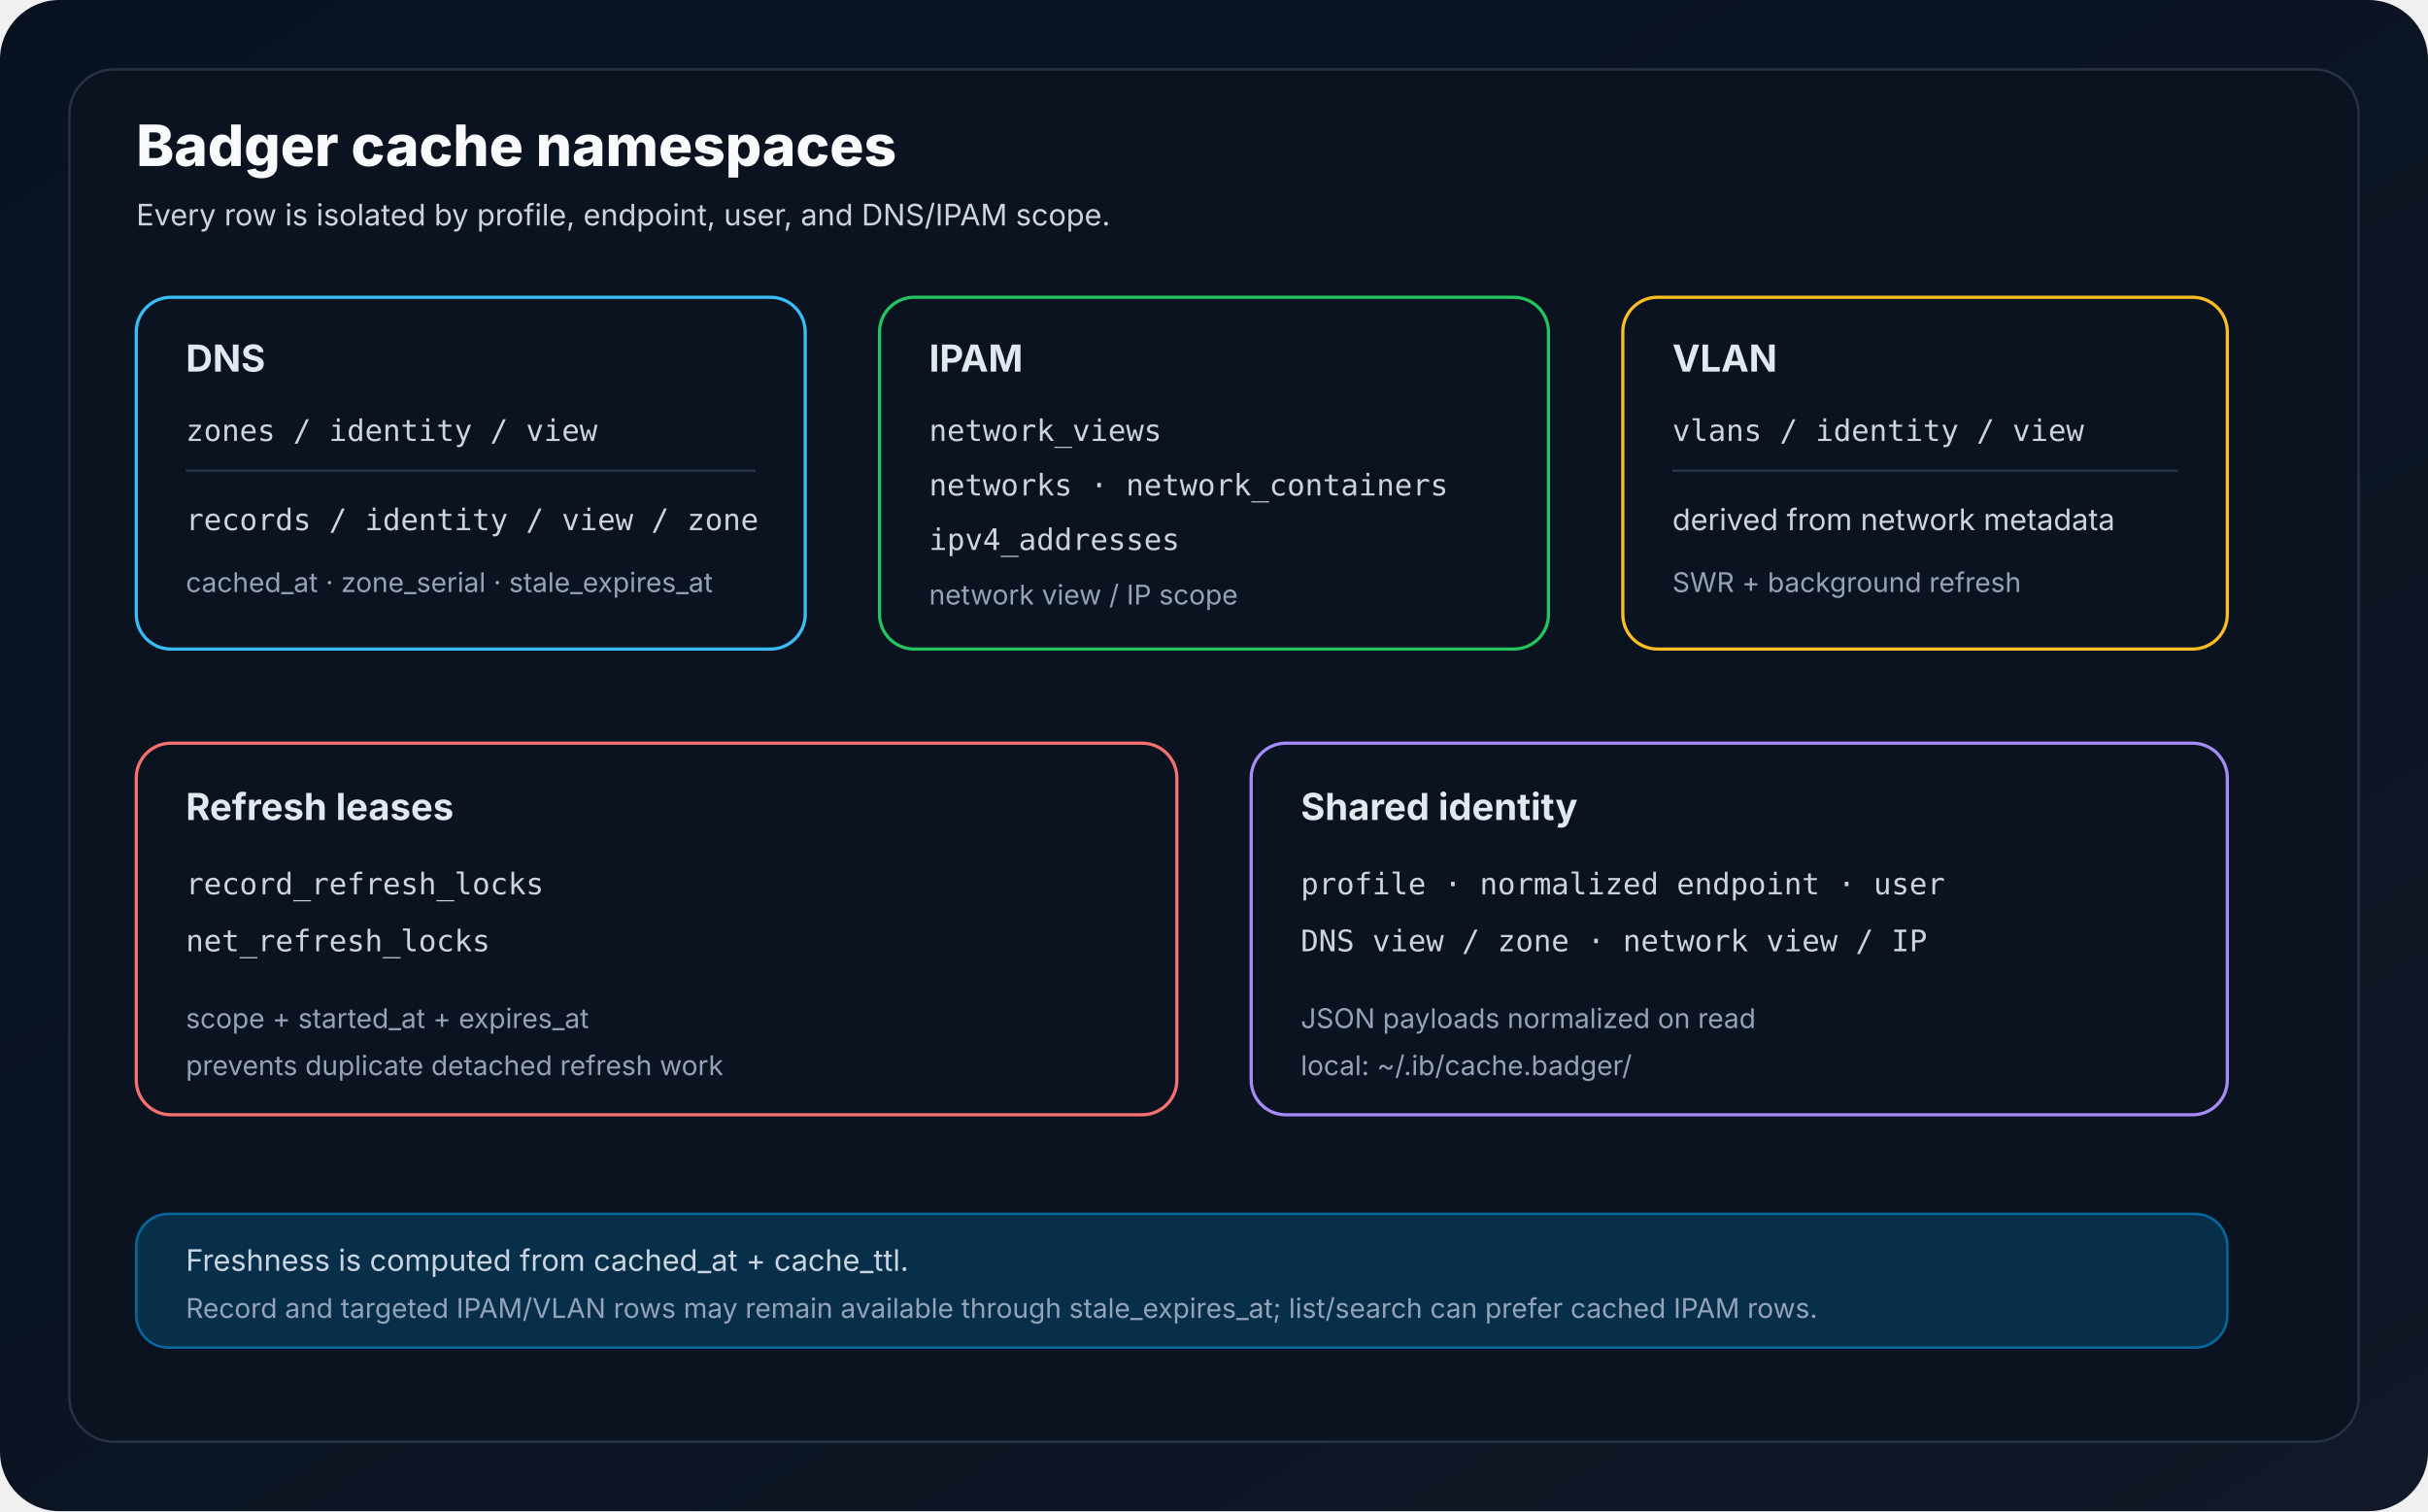
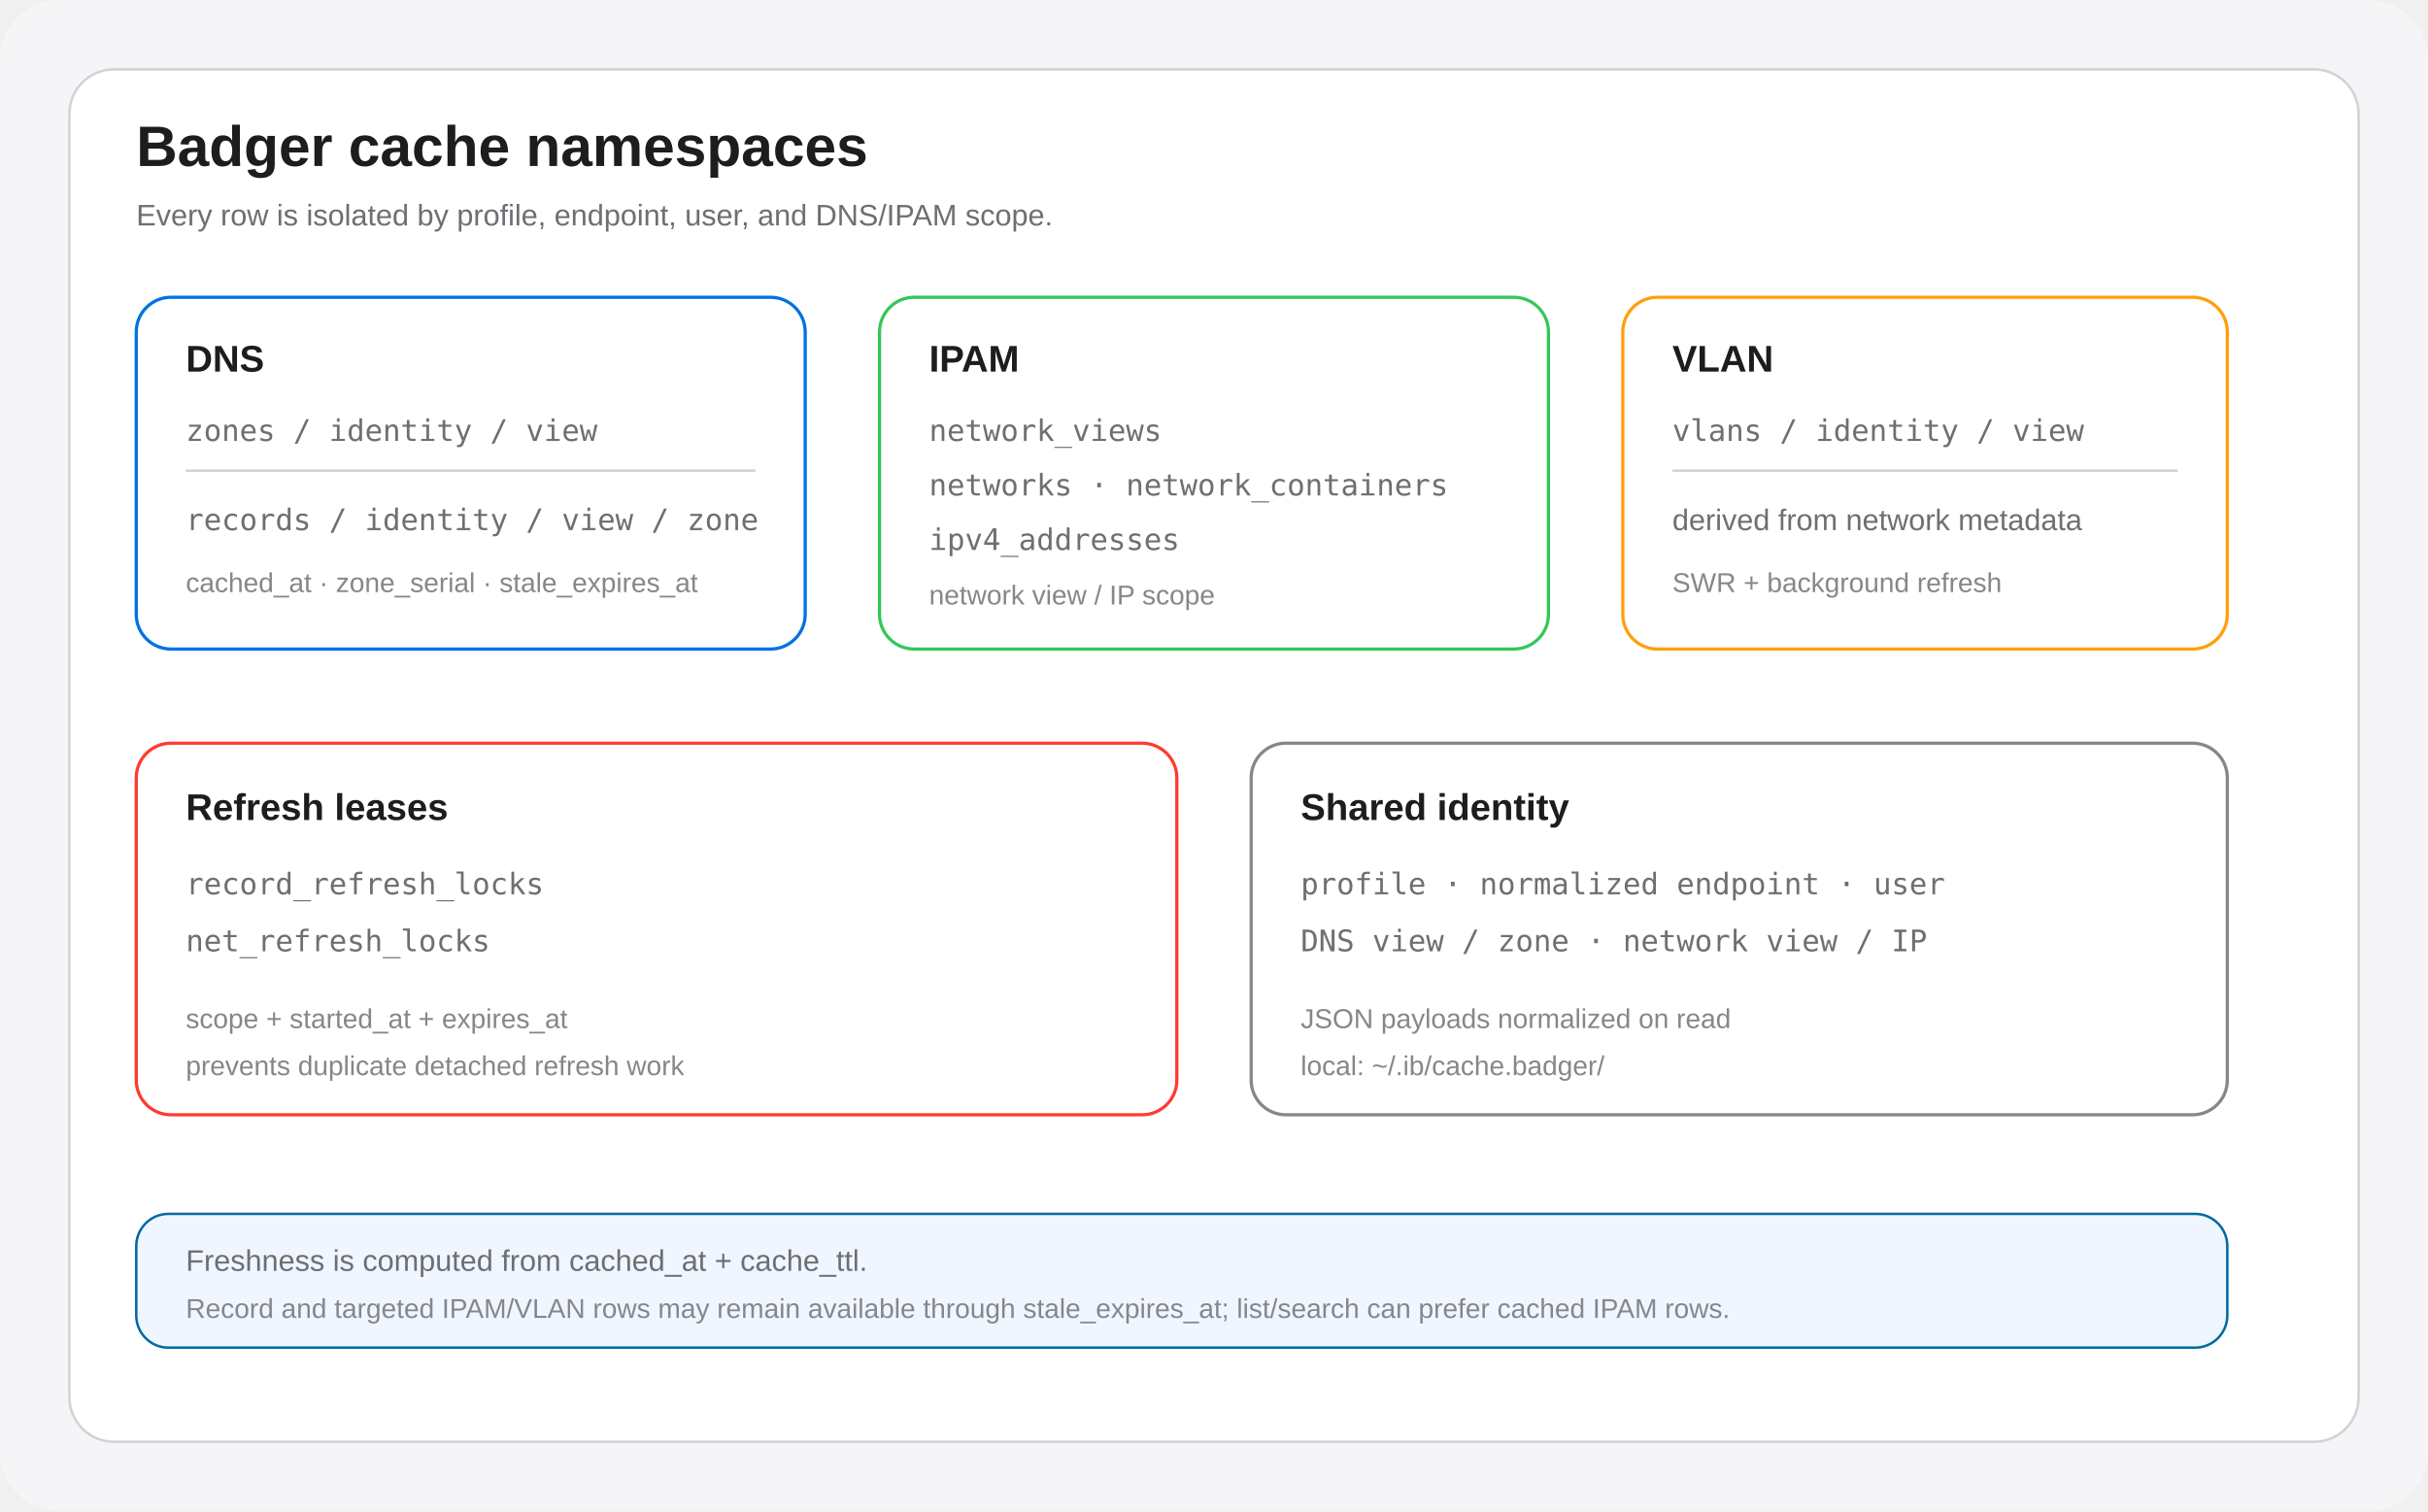
<svg xmlns="http://www.w3.org/2000/svg" width="980" height="610" viewBox="0 0 980 610" role="img" aria-labelledby="title desc">
  <defs>
    <linearGradient id="bg" x1="0" y1="0" x2="1" y2="1">
      <stop stop-color="#07111f" />
-       <stop offset="1" stop-color="#111827" />
+       <stop offset="1" stop-color="#f5f5f7" />
    </linearGradient>
-     <style>text{font-family:-apple-system,BlinkMacSystemFont,"Segoe UI",sans-serif}.mono{font-family:ui-monospace,SFMono-Regular,Menlo,Consolas,monospace}.h{fill:#f8fafc;font-size:23px;font-weight:800}.l{fill:#e2e8f0;font-size:15px;font-weight:700}.b{fill:#cbd5e1;font-size:12px}.s{fill:#94a3b8;font-size:11px}.box{fill:#0b1220;stroke-width:1.3}.row{stroke:#263244}</style>
+     <style>text{font-family:-apple-system,BlinkMacSystemFont,"SF Pro Display","SF Pro Text","Helvetica Neue",Arial,sans-serif}.mono{font-family:ui-monospace,SFMono-Regular,Menlo,Consolas,monospace}.h{fill:#1d1d1f;font-size:23px;font-weight:800}.l{fill:#1d1d1f;font-size:15px;font-weight:700}.b{fill:#6e6e73;font-size:12px}.s{fill:#86868b;font-size:11px}.box{fill:#ffffff;stroke-width:1.3}.row{stroke:#d2d2d7}</style>
  </defs>
-   <rect width="980" height="610" rx="24" fill="url(#bg)" />
-   <rect x="28" y="28" width="924" height="554" rx="18" fill="#0b1220" stroke="#263244" />
+   <rect width="980" height="610" rx="24" fill="#f5f5f7" />
+   <rect x="28" y="28" width="924" height="554" rx="18" fill="#ffffff" stroke="#d2d2d7" />
  <text x="55" y="67" class="h">Badger cache namespaces</text>
  <text x="55" y="91" class="b">Every row is isolated by profile, endpoint, user, and DNS/IPAM scope.</text>
  <g transform="translate(55 120)">
-     <rect width="270" height="142" rx="14" class="box" stroke="#38bdf8" />
+     <rect width="270" height="142" rx="14" class="box" stroke="#0071e3" />
    <text x="20" y="30" class="l">DNS</text>
    <text x="20" y="58" class="mono b">zones / identity / view</text>
    <line x1="20" y1="70" x2="250" y2="70" class="row" />
    <text x="20" y="94" class="mono b">records / identity / view / zone</text>
    <text x="20" y="119" class="s">cached_at · zone_serial · stale_expires_at</text>
  </g>
  <g transform="translate(355 120)">
-     <rect width="270" height="142" rx="14" class="box" stroke="#22c55e" />
+     <rect width="270" height="142" rx="14" class="box" stroke="#34c759" />
    <text x="20" y="30" class="l">IPAM</text>
    <text x="20" y="58" class="mono b">network_views</text>
    <text x="20" y="80" class="mono b">networks · network_containers</text>
    <text x="20" y="102" class="mono b">ipv4_addresses</text>
    <text x="20" y="124" class="s">network view / IP scope</text>
  </g>
  <g transform="translate(655 120)">
-     <rect width="244" height="142" rx="14" class="box" stroke="#fbbf24" />
+     <rect width="244" height="142" rx="14" class="box" stroke="#ff9f0a" />
    <text x="20" y="30" class="l">VLAN</text>
    <text x="20" y="58" class="mono b">vlans / identity / view</text>
    <line x1="20" y1="70" x2="224" y2="70" class="row" />
    <text x="20" y="94" class="b">derived from network metadata</text>
    <text x="20" y="119" class="s">SWR + background refresh</text>
  </g>
  <g transform="translate(55 300)">
-     <rect width="420" height="150" rx="14" class="box" stroke="#f87171" />
+     <rect width="420" height="150" rx="14" class="box" stroke="#ff3b30" />
    <text x="20" y="31" class="l">Refresh leases</text>
    <text x="20" y="61" class="mono b">record_refresh_locks</text>
    <text x="20" y="84" class="mono b">net_refresh_locks</text>
    <text x="20" y="115" class="s">scope + started_at + expires_at</text>
    <text x="20" y="134" class="s">prevents duplicate detached refresh work</text>
  </g>
  <g transform="translate(505 300)">
-     <rect width="394" height="150" rx="14" class="box" stroke="#a78bfa" />
+     <rect width="394" height="150" rx="14" class="box" stroke="#86868b" />
    <text x="20" y="31" class="l">Shared identity</text>
    <text x="20" y="61" class="mono b">profile · normalized endpoint · user</text>
    <text x="20" y="84" class="mono b">DNS view / zone · network view / IP</text>
    <text x="20" y="115" class="s">JSON payloads normalized on read</text>
    <text x="20" y="134" class="s">local: ~/.ib/cache.badger/</text>
  </g>
-   <rect x="55" y="490" width="844" height="54" rx="13" fill="#082f49" stroke="#0369a1" />
+   <rect x="55" y="490" width="844" height="54" rx="13" fill="#f0f6ff" stroke="#0369a1" />
  <text x="75" y="513" class="b">Freshness is computed from cached_at + cache_ttl.</text>
  <text x="75" y="532" class="s">Record and targeted IPAM/VLAN rows may remain available through stale_expires_at; list/search can prefer cached IPAM rows.</text>
</svg>
